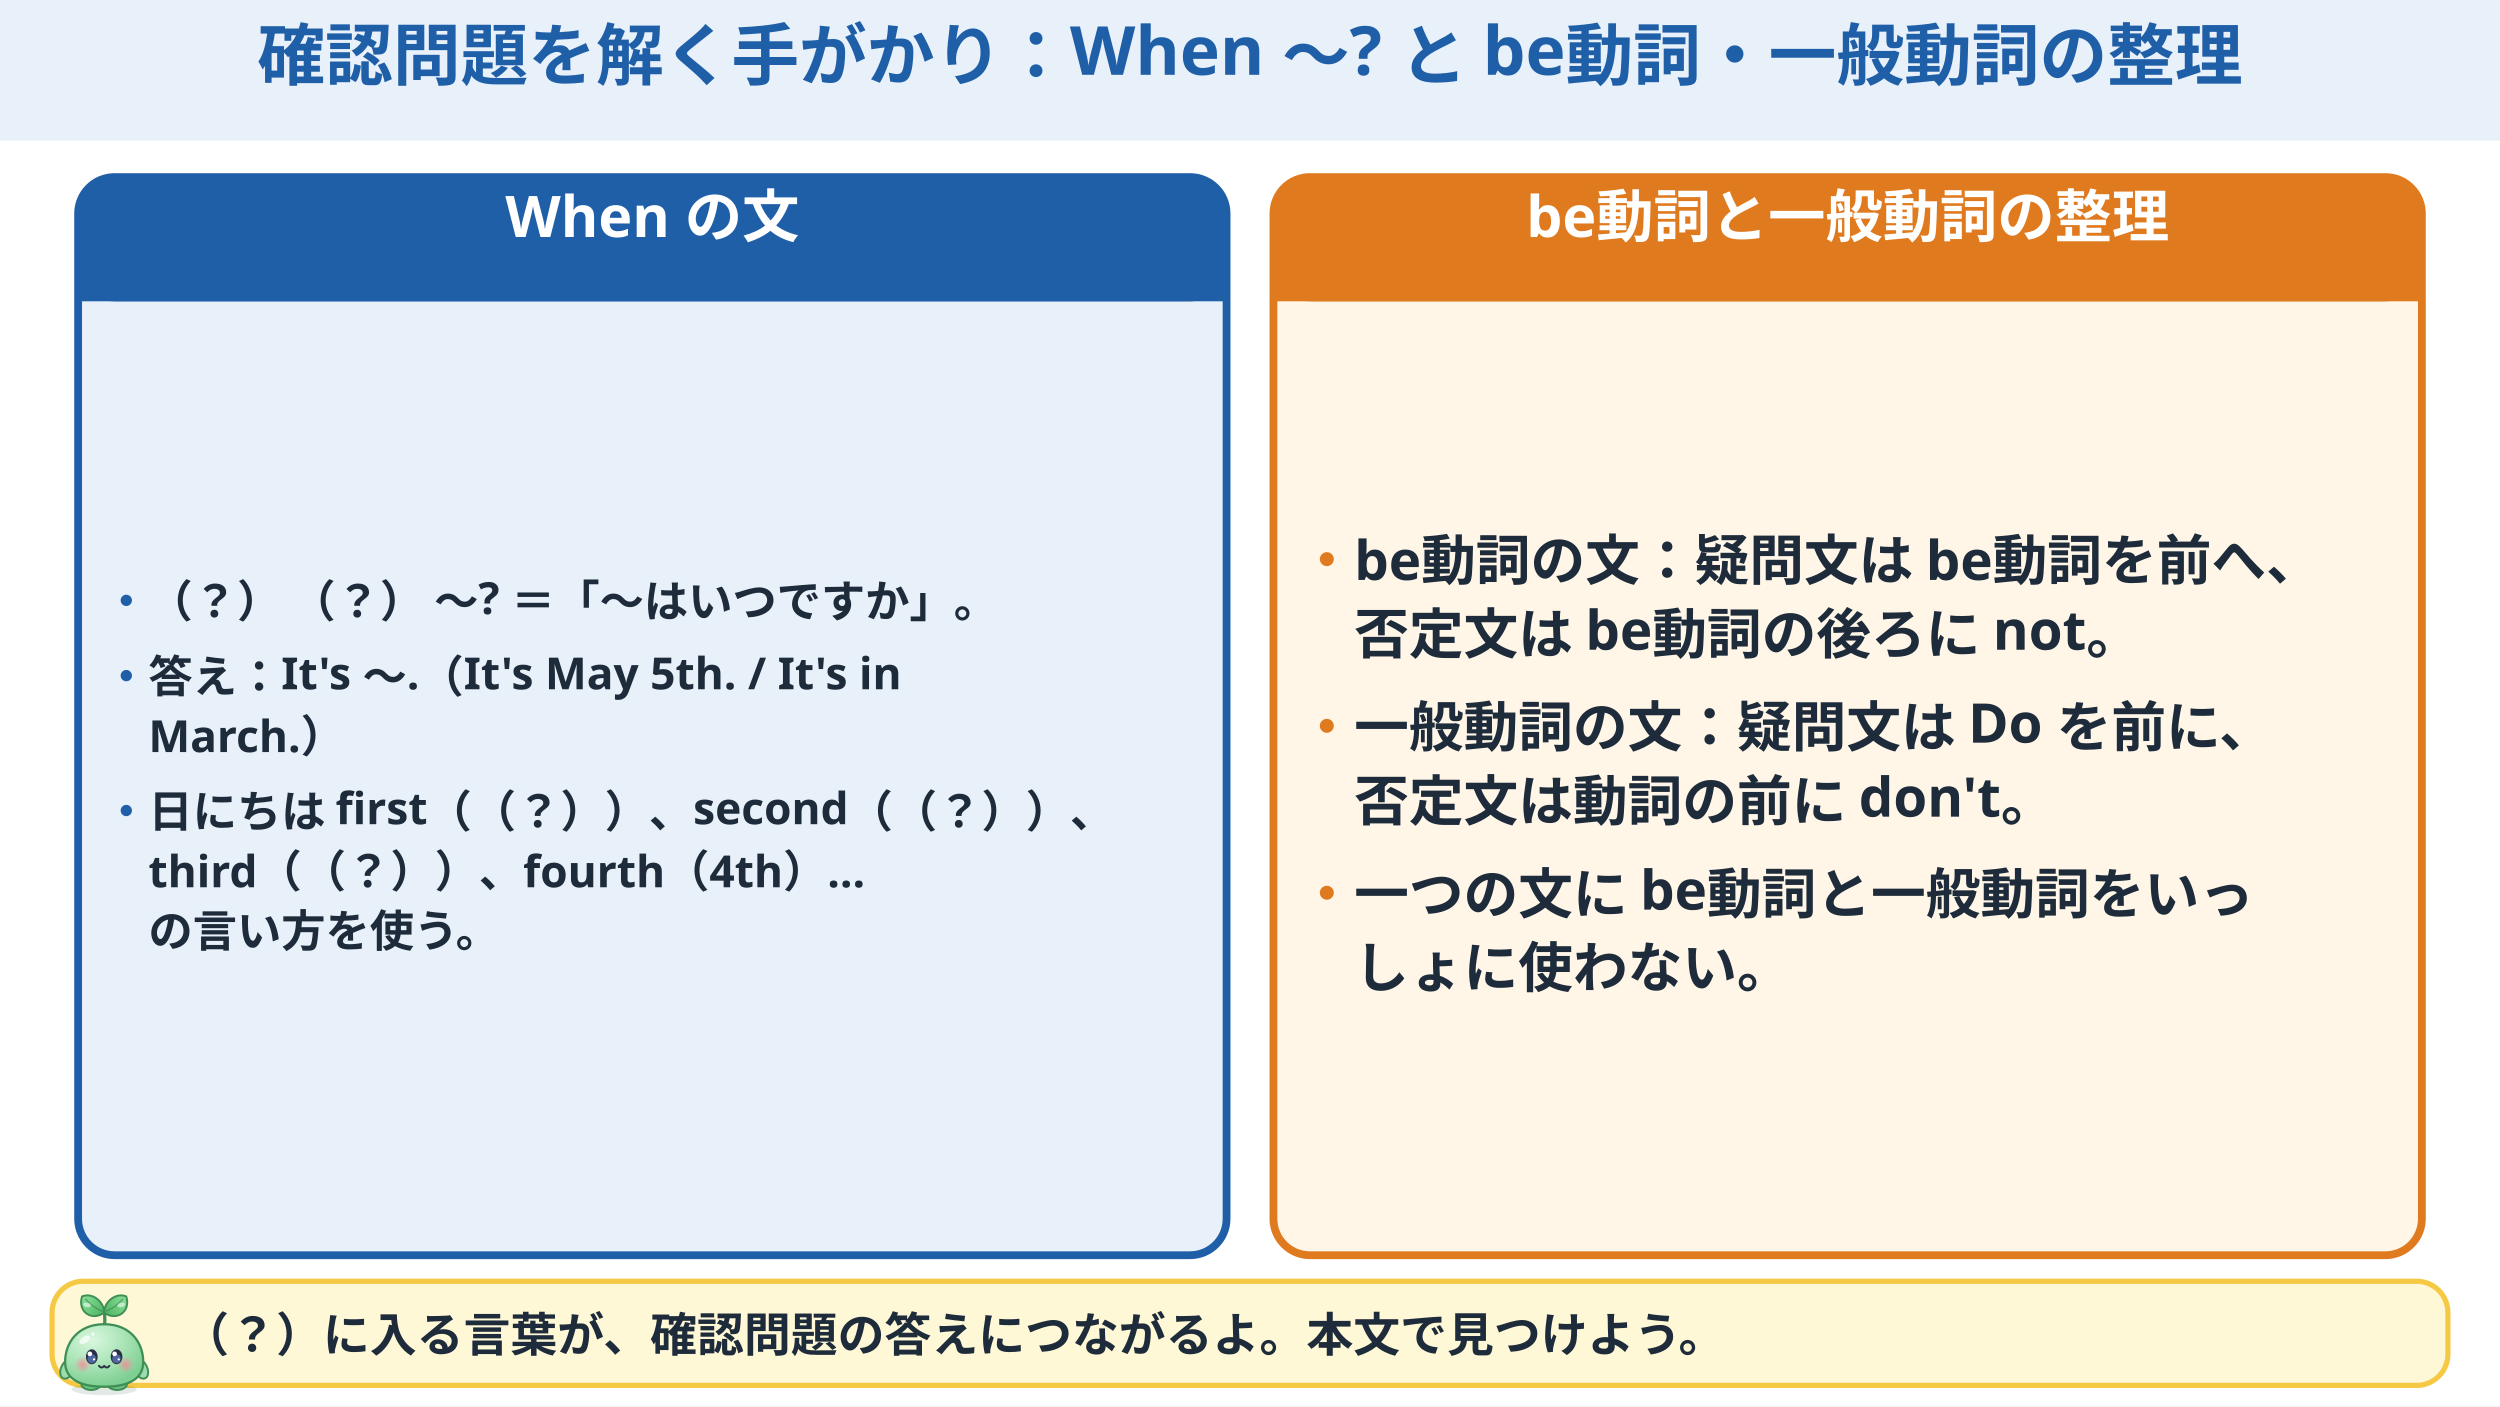
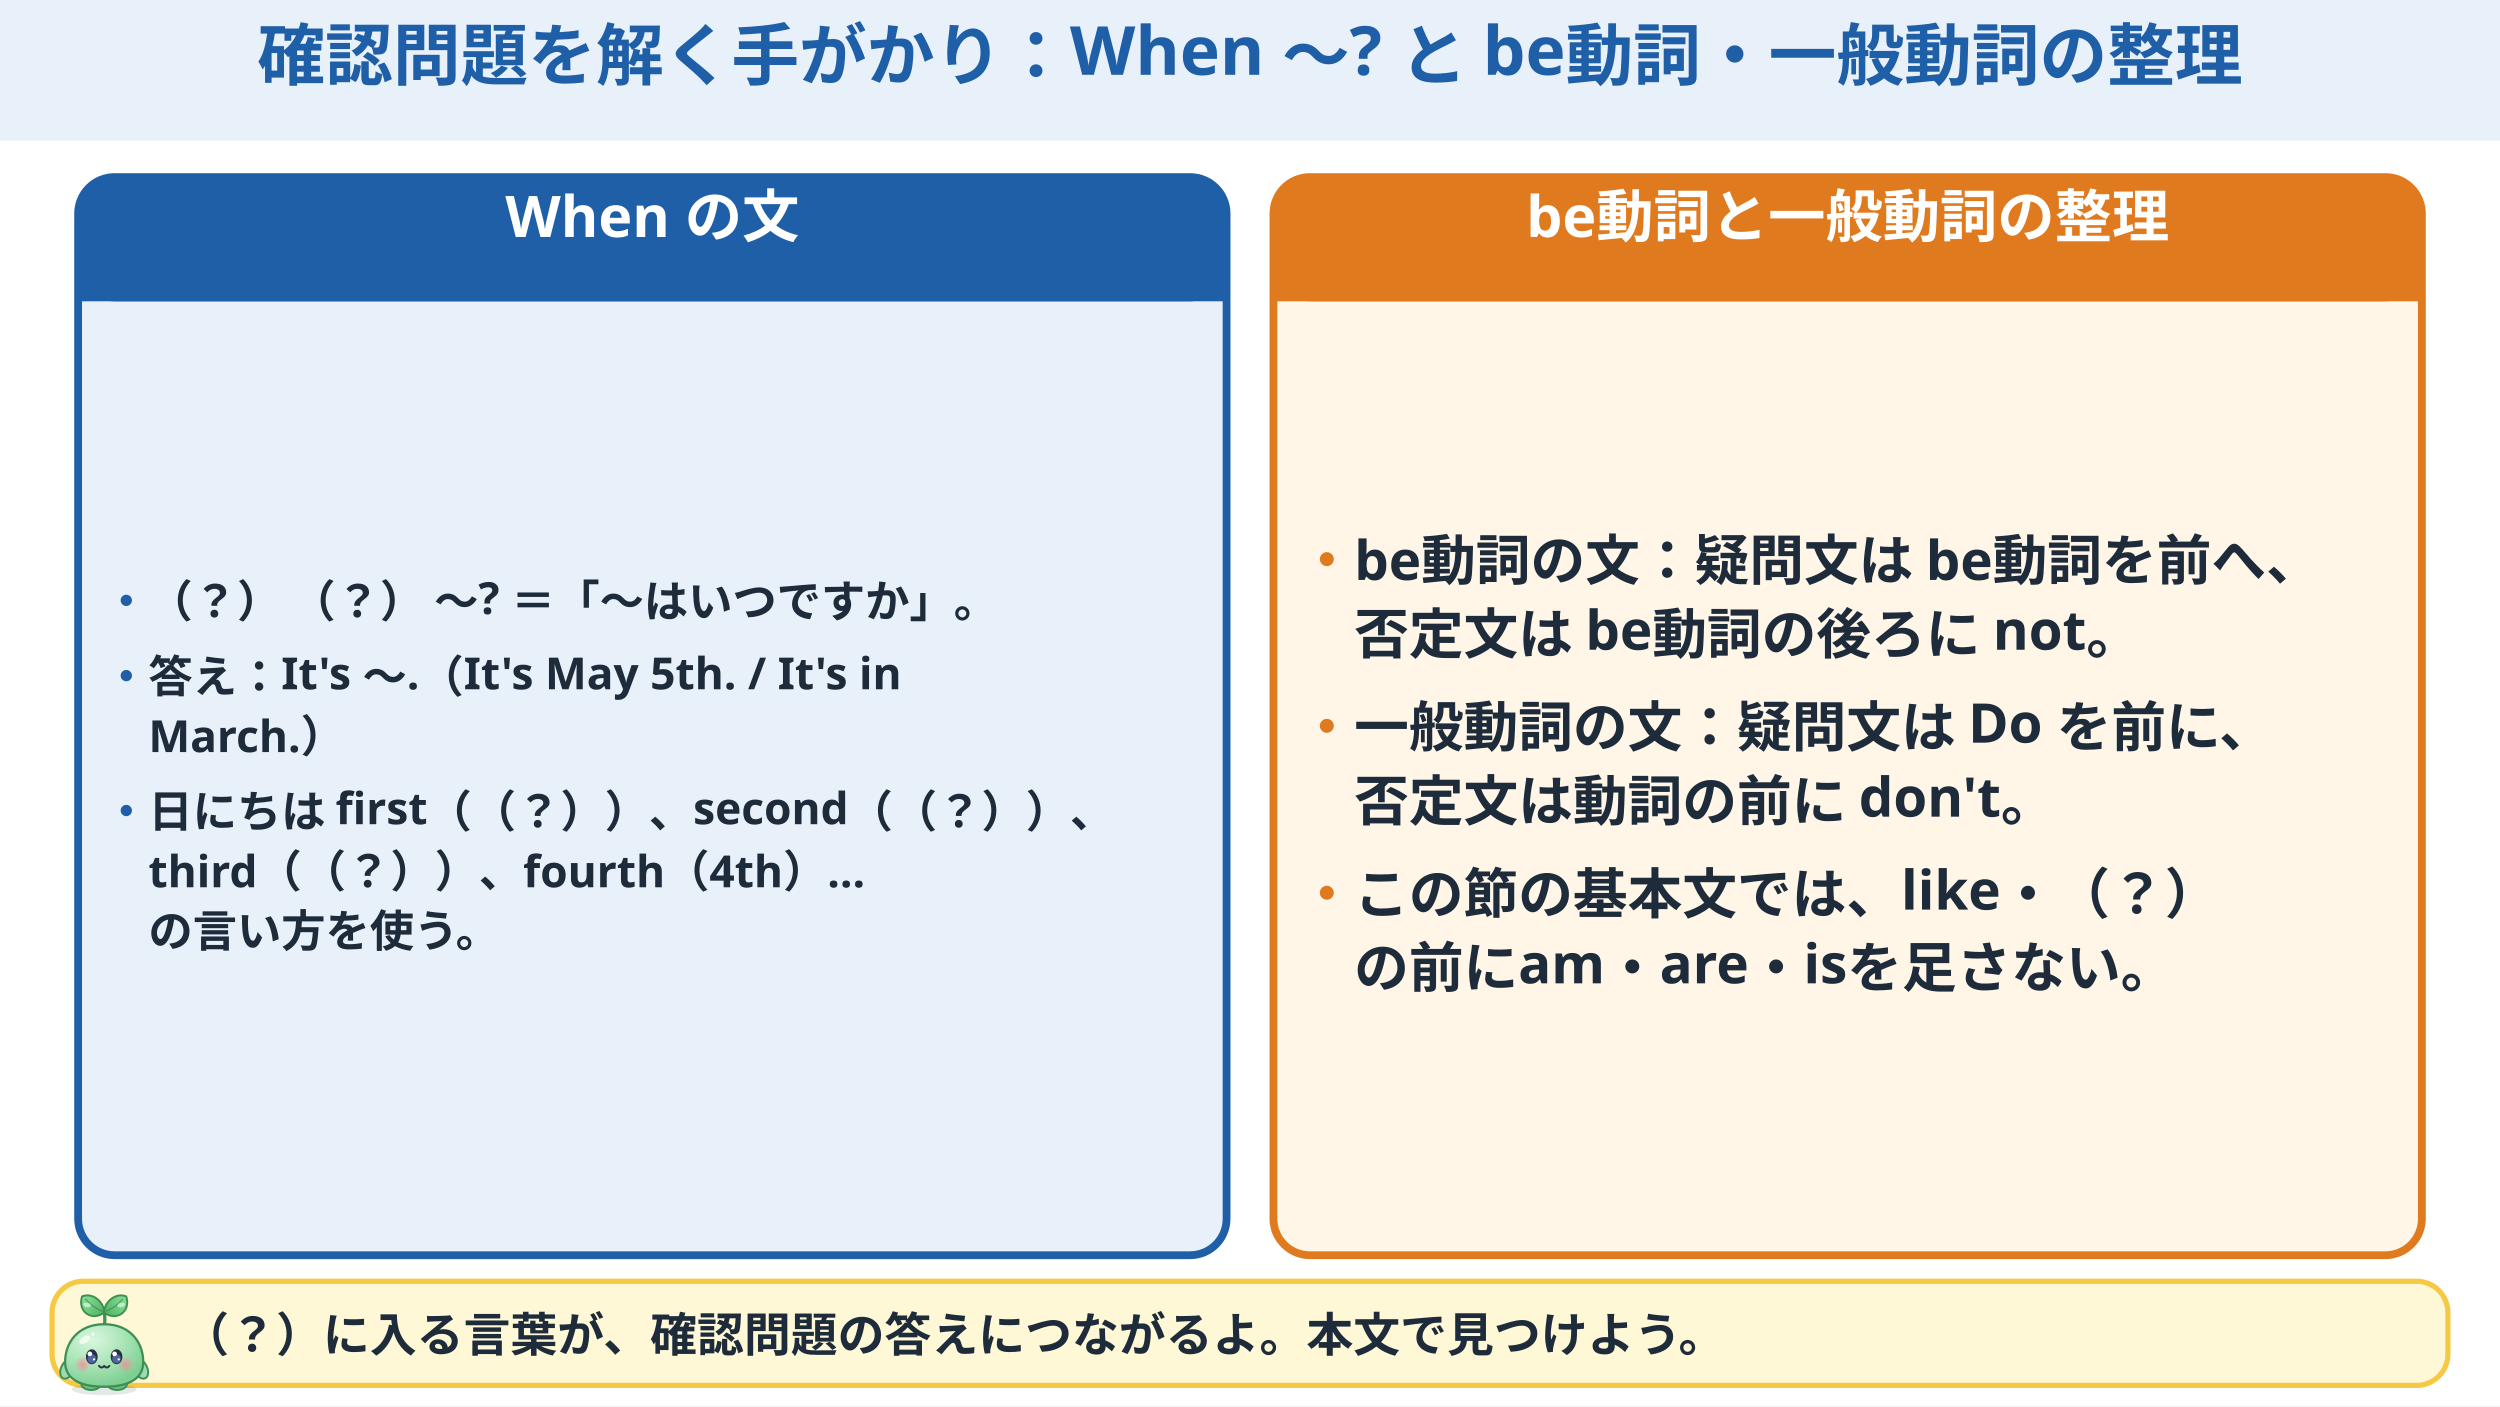
<svg xmlns="http://www.w3.org/2000/svg" viewBox="0 0 960 540" width="960" height="540" font-family="&quot;Hiragino Sans&quot;,&quot;Hiragino Kaku Gothic ProN&quot;,&quot;Noto Sans JP&quot;,&quot;Yu Gothic&quot;,sans-serif" role="img" aria-label="確認問題を解く手がかり：When 〜? と be動詞・一般動詞の整理">
  <rect width="960" height="540" fill="#ffffff" />
  <rect x="0.0" y="0.0" width="960.0" height="54.0" rx="0" fill="#e8f0fa" />
  <text x="480.0" y="30.6" font-size="26" font-weight="800" fill="#1f5fa8" text-anchor="middle" data-box="title">確認問題を解く手がかり：When 〜? と be動詞・一般動詞の整理</text>
  <g data-id="b2">
    <rect x="30.0" y="68.0" width="441.0" height="414.0" rx="14" fill="#e8f0fa" stroke="#1f5fa8" stroke-width="3" />
    <rect x="30.0" y="68.0" width="441.0" height="47.7" rx="14" fill="#1f5fa8" />
    <rect x="30.0" y="107.7" width="441.0" height="8.0" rx="0" fill="#1f5fa8" />
    <text x="250.5" y="91.0" font-size="22" font-weight="800" fill="#fff" text-anchor="middle" data-box="b2">When の文</text>
    <text x="40.0" y="237.0" font-size="17" font-weight="700" fill="#1f5fa8" text-anchor="start" data-box="b2">・</text>
    <text x="57.0" y="237.0" font-size="17" font-weight="700" fill="#1d2b3a" text-anchor="start" data-box="b2">（？） （？） 〜? ＝「〜はいつですか」。</text>
    <text x="40.0" y="265.9" font-size="17" font-weight="700" fill="#1f5fa8" text-anchor="start" data-box="b2">・</text>
    <text x="57.0" y="265.9" font-size="17" font-weight="700" fill="#1d2b3a" text-anchor="start" data-box="b2">答え：It's 〜.（It's May 5th. / It's in</text>
    <text x="57.0" y="288.8" font-size="17" font-weight="700" fill="#1d2b3a" text-anchor="start" data-box="b2">March.）</text>
    <text x="40.0" y="317.7" font-size="17" font-weight="700" fill="#1f5fa8" text-anchor="start" data-box="b2">・</text>
    <text x="57.0" y="317.7" font-size="17" font-weight="700" fill="#1d2b3a" text-anchor="start" data-box="b2">日にちは first（（？））、second（（？））、</text>
    <text x="57.0" y="340.7" font-size="17" font-weight="700" fill="#1d2b3a" text-anchor="start" data-box="b2">third（（？））、fourth（4th）…</text>
    <text x="57.0" y="363.6" font-size="17" font-weight="700" fill="#1d2b3a" text-anchor="start" data-box="b2">の言い方を使う。</text>
  </g>
  <g data-id="b17">
    <rect x="489.0" y="68.0" width="441.0" height="414.0" rx="14" fill="#fff6e8" stroke="#e07a1f" stroke-width="3" />
    <rect x="489.0" y="68.0" width="441.0" height="47.7" rx="14" fill="#e07a1f" />
    <rect x="489.0" y="107.7" width="441.0" height="8.0" rx="0" fill="#e07a1f" />
    <text x="709.5" y="91.0" font-size="22" font-weight="800" fill="#fff" text-anchor="middle" data-box="b17">be動詞と一般動詞の整理</text>
    <text x="499.0" y="222.7" font-size="21" font-weight="700" fill="#e07a1f" text-anchor="start" data-box="b17">・</text>
    <text x="520.0" y="222.7" font-size="21" font-weight="700" fill="#1d2b3a" text-anchor="start" data-box="b17">be動詞の文：疑問文は be動詞を前へ、</text>
    <text x="520.0" y="251.0" font-size="21" font-weight="700" fill="#1d2b3a" text-anchor="start" data-box="b17">否定文は be動詞の後ろに not。</text>
    <text x="499.0" y="286.7" font-size="21" font-weight="700" fill="#e07a1f" text-anchor="start" data-box="b17">・</text>
    <text x="520.0" y="286.7" font-size="21" font-weight="700" fill="#1d2b3a" text-anchor="start" data-box="b17">一般動詞の文：疑問文は Do を前に、</text>
    <text x="520.0" y="315.1" font-size="21" font-weight="700" fill="#1d2b3a" text-anchor="start" data-box="b17">否定文は動詞の前に don't。</text>
    <text x="499.0" y="350.8" font-size="21" font-weight="700" fill="#e07a1f" text-anchor="start" data-box="b17">・</text>
-     <text x="520.0" y="350.8" font-size="21" font-weight="700" fill="#1d2b3a" text-anchor="start" data-box="b17">一つの文に be動詞と一般動詞をいっ</text>
-     <text x="520.0" y="379.1" font-size="21" font-weight="700" fill="#1d2b3a" text-anchor="start" data-box="b17">しょに使わない。</text>
+     <text x="520.0" y="350.8" font-size="21" font-weight="700" fill="#1d2b3a" text-anchor="start" data-box="b17">この節の基本文では、like・（？）</text>
+     <text x="520.0" y="379.1" font-size="21" font-weight="700" fill="#1d2b3a" text-anchor="start" data-box="b17">の前にam・are・isを足さない。</text>
  </g>
  <rect x="20.0" y="492.0" width="920.0" height="40.0" rx="12" fill="#fff8d6" stroke="#f6c945" stroke-width="2" />
  <text x="70.0" y="519.0" font-size="18" font-weight="700" fill="#1d2b3a" text-anchor="start">（？）に入る言葉が、確認問題の答えにつながるよ。本文で見つけよう。</text>
  <defs>
    <radialGradient id="nb1b" cx="35%" cy="25%" r="75%">
      <stop offset="0" stop-color="#d9f7df" />
      <stop offset=".55" stop-color="#a9e4b6" />
      <stop offset="1" stop-color="#7fcf93" />
    </radialGradient>
    <linearGradient id="nb1l" x1="0" y1="1" x2="0" y2="0">
      <stop offset="0" stop-color="#4fb562" />
      <stop offset="1" stop-color="#8be09a" />
    </linearGradient>
    <radialGradient id="nb1c">
      <stop offset="0" stop-color="#ff8096" stop-opacity=".75" />
      <stop offset="1" stop-color="#ff8096" stop-opacity="0" />
    </radialGradient>
  </defs>
  <g transform="translate(40,520) scale(0.25)">
    <ellipse cx="0" cy="54" rx="50" ry="9" fill="#285a3c" fill-opacity=".13" />
    <ellipse cx="-20" cy="46" rx="15" ry="9" fill="#6cbf80" stroke="#3e8f55" stroke-width="3" />
    <ellipse cx="20" cy="46" rx="15" ry="9" fill="#6cbf80" stroke="#3e8f55" stroke-width="3" />
    <g transform="rotate(0 0 -44)">
      <path d="M0,-38 Q2,-54 0,-66" fill="none" stroke="#3e8f55" stroke-width="5" stroke-linecap="round" />
      <g transform="translate(0,-64) rotate(-54)">
        <path d="M0,0 C-22,-6 -24,-34 0,-42 C16,-32 12,-8 0,0Z" fill="url(#nb1l)" stroke="#3e8f55" stroke-width="3" />
        <path d="M0,-3 Q-4,-20 0,-36" fill="none" stroke="#2e7846" stroke-opacity=".55" stroke-width="2" />
        <ellipse cx="-6" cy="-28" rx="3.5" ry="6" fill="#fff" fill-opacity=".55" transform="rotate(-23 -6 -28)" />
      </g>
      <g transform="translate(0,-64) rotate(54)">
        <path d="M0,0 C22,-6 24,-34 0,-42 C-16,-32 -12,-8 0,0Z" fill="url(#nb1l)" stroke="#3e8f55" stroke-width="3" />
        <path d="M0,-3 Q4,-20 0,-36" fill="none" stroke="#2e7846" stroke-opacity=".55" stroke-width="2" />
        <ellipse cx="6" cy="-28" rx="3.5" ry="6" fill="#fff" fill-opacity=".55" transform="rotate(23 6 -28)" />
      </g>
    </g>
    <ellipse cx="0" cy="14" rx="10" ry="16" fill="#9edbae" stroke="#3e8f55" stroke-width="3" transform="translate(-50,10) rotate(26)" />
    <ellipse cx="0" cy="14" rx="10" ry="16" fill="#9edbae" stroke="#3e8f55" stroke-width="3" transform="translate(50,10) rotate(-26)" />
    <path d="M0,-46 C40,-46 60,-18 60,12 C60,40 34,50 0,50 C-34,50 -60,40 -60,12 C-60,-18 -40,-46 0,-46Z" fill="url(#nb1b)" stroke="#3e8f55" stroke-width="3.5" />
    <ellipse cx="-30" cy="-22" rx="9" ry="5" fill="#fff" fill-opacity=".7" transform="rotate(-34 -30 -22)" />
    <circle cx="-17" cy="-31" r="2.6" fill="#fff" fill-opacity=".7" />
    <circle cx="-33" cy="16" r="13" fill="url(#nb1c)" />
    <circle cx="33" cy="16" r="13" fill="url(#nb1c)" />
    <ellipse cx="-19" cy="4" rx="9" ry="11.5" fill="#2b2f45" />
    <ellipse cx="-19.0" cy="7.0" rx="6.5" ry="7.0" fill="#6e96eb" fill-opacity=".55" />
    <circle cx="-22" cy="-0.5" r="3.6" fill="#fff" />
    <circle cx="-15.6" cy="8.0" r="1.7" fill="#fff" />
    <ellipse cx="19" cy="4" rx="9" ry="11.5" fill="#2b2f45" />
    <ellipse cx="19.0" cy="7.0" rx="6.5" ry="7.0" fill="#6e96eb" fill-opacity=".55" />
    <circle cx="16" cy="-0.5" r="3.6" fill="#fff" />
    <circle cx="22.4" cy="8.0" r="1.7" fill="#fff" />
    <path d="M-8,18 Q-4,23 0,18 Q4,23 8,18" fill="none" stroke="#2b2f45" stroke-width="3" stroke-linecap="round" stroke-linejoin="round" />
  </g>
</svg>
